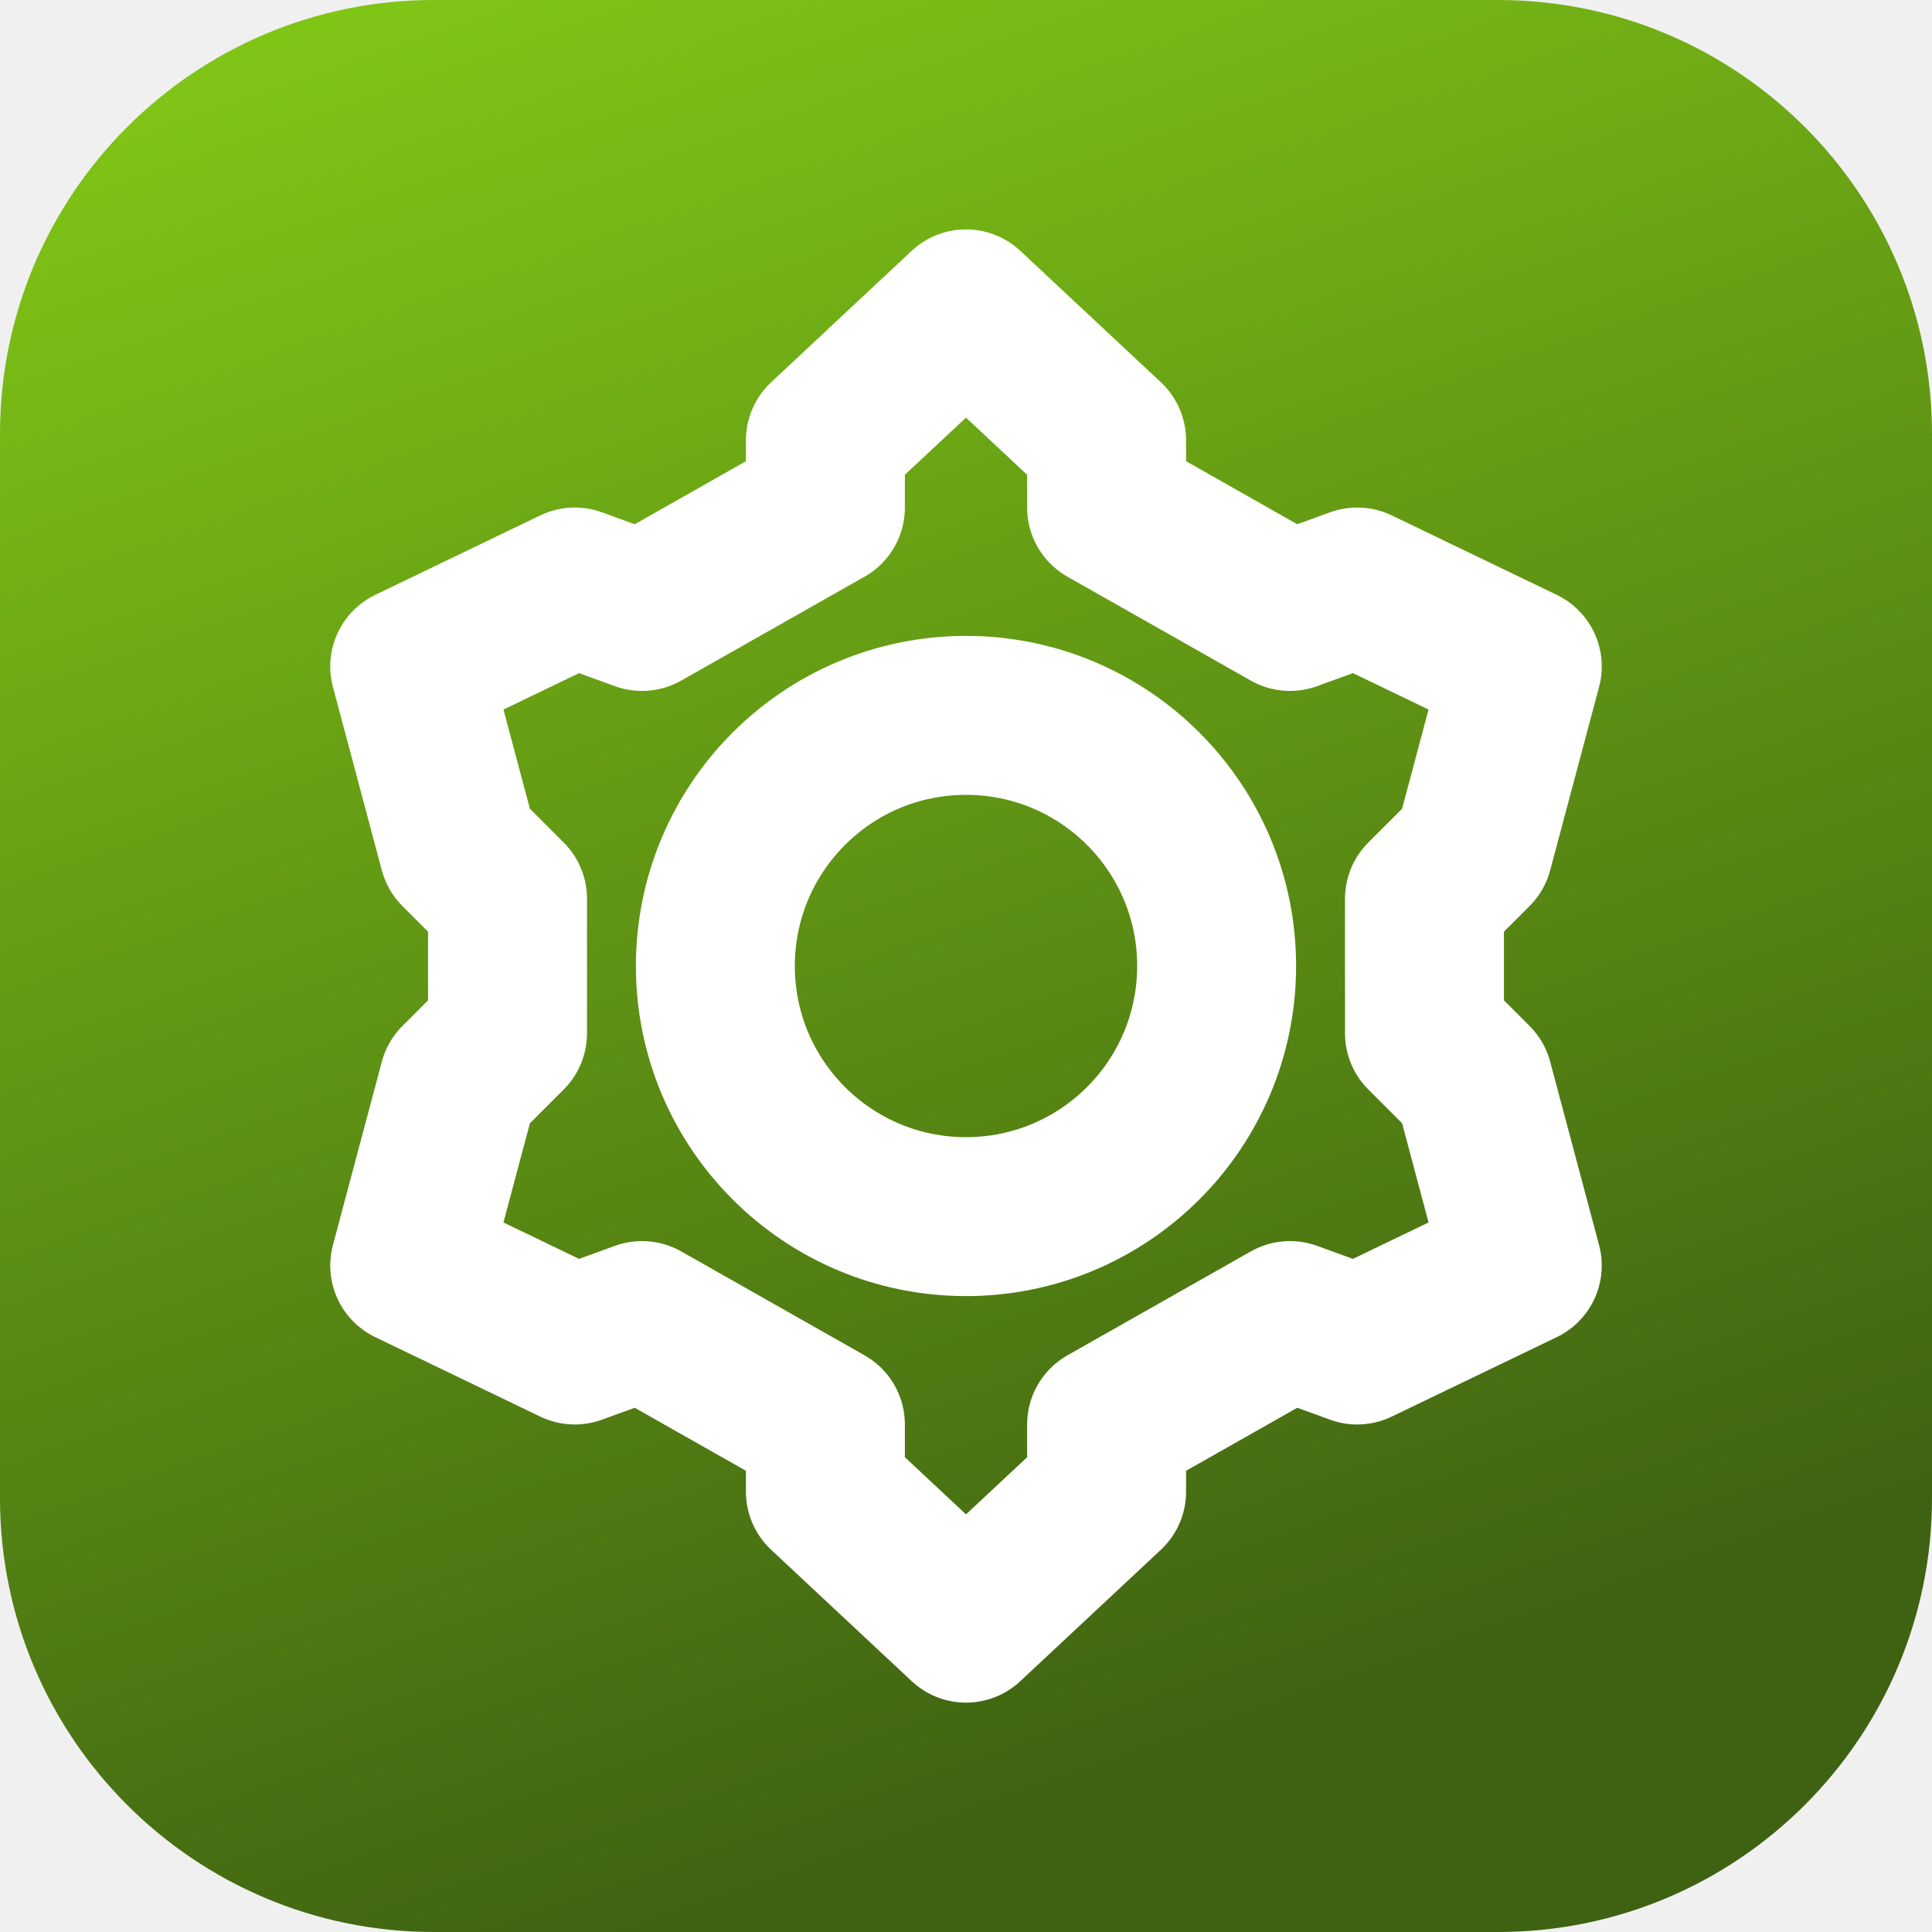
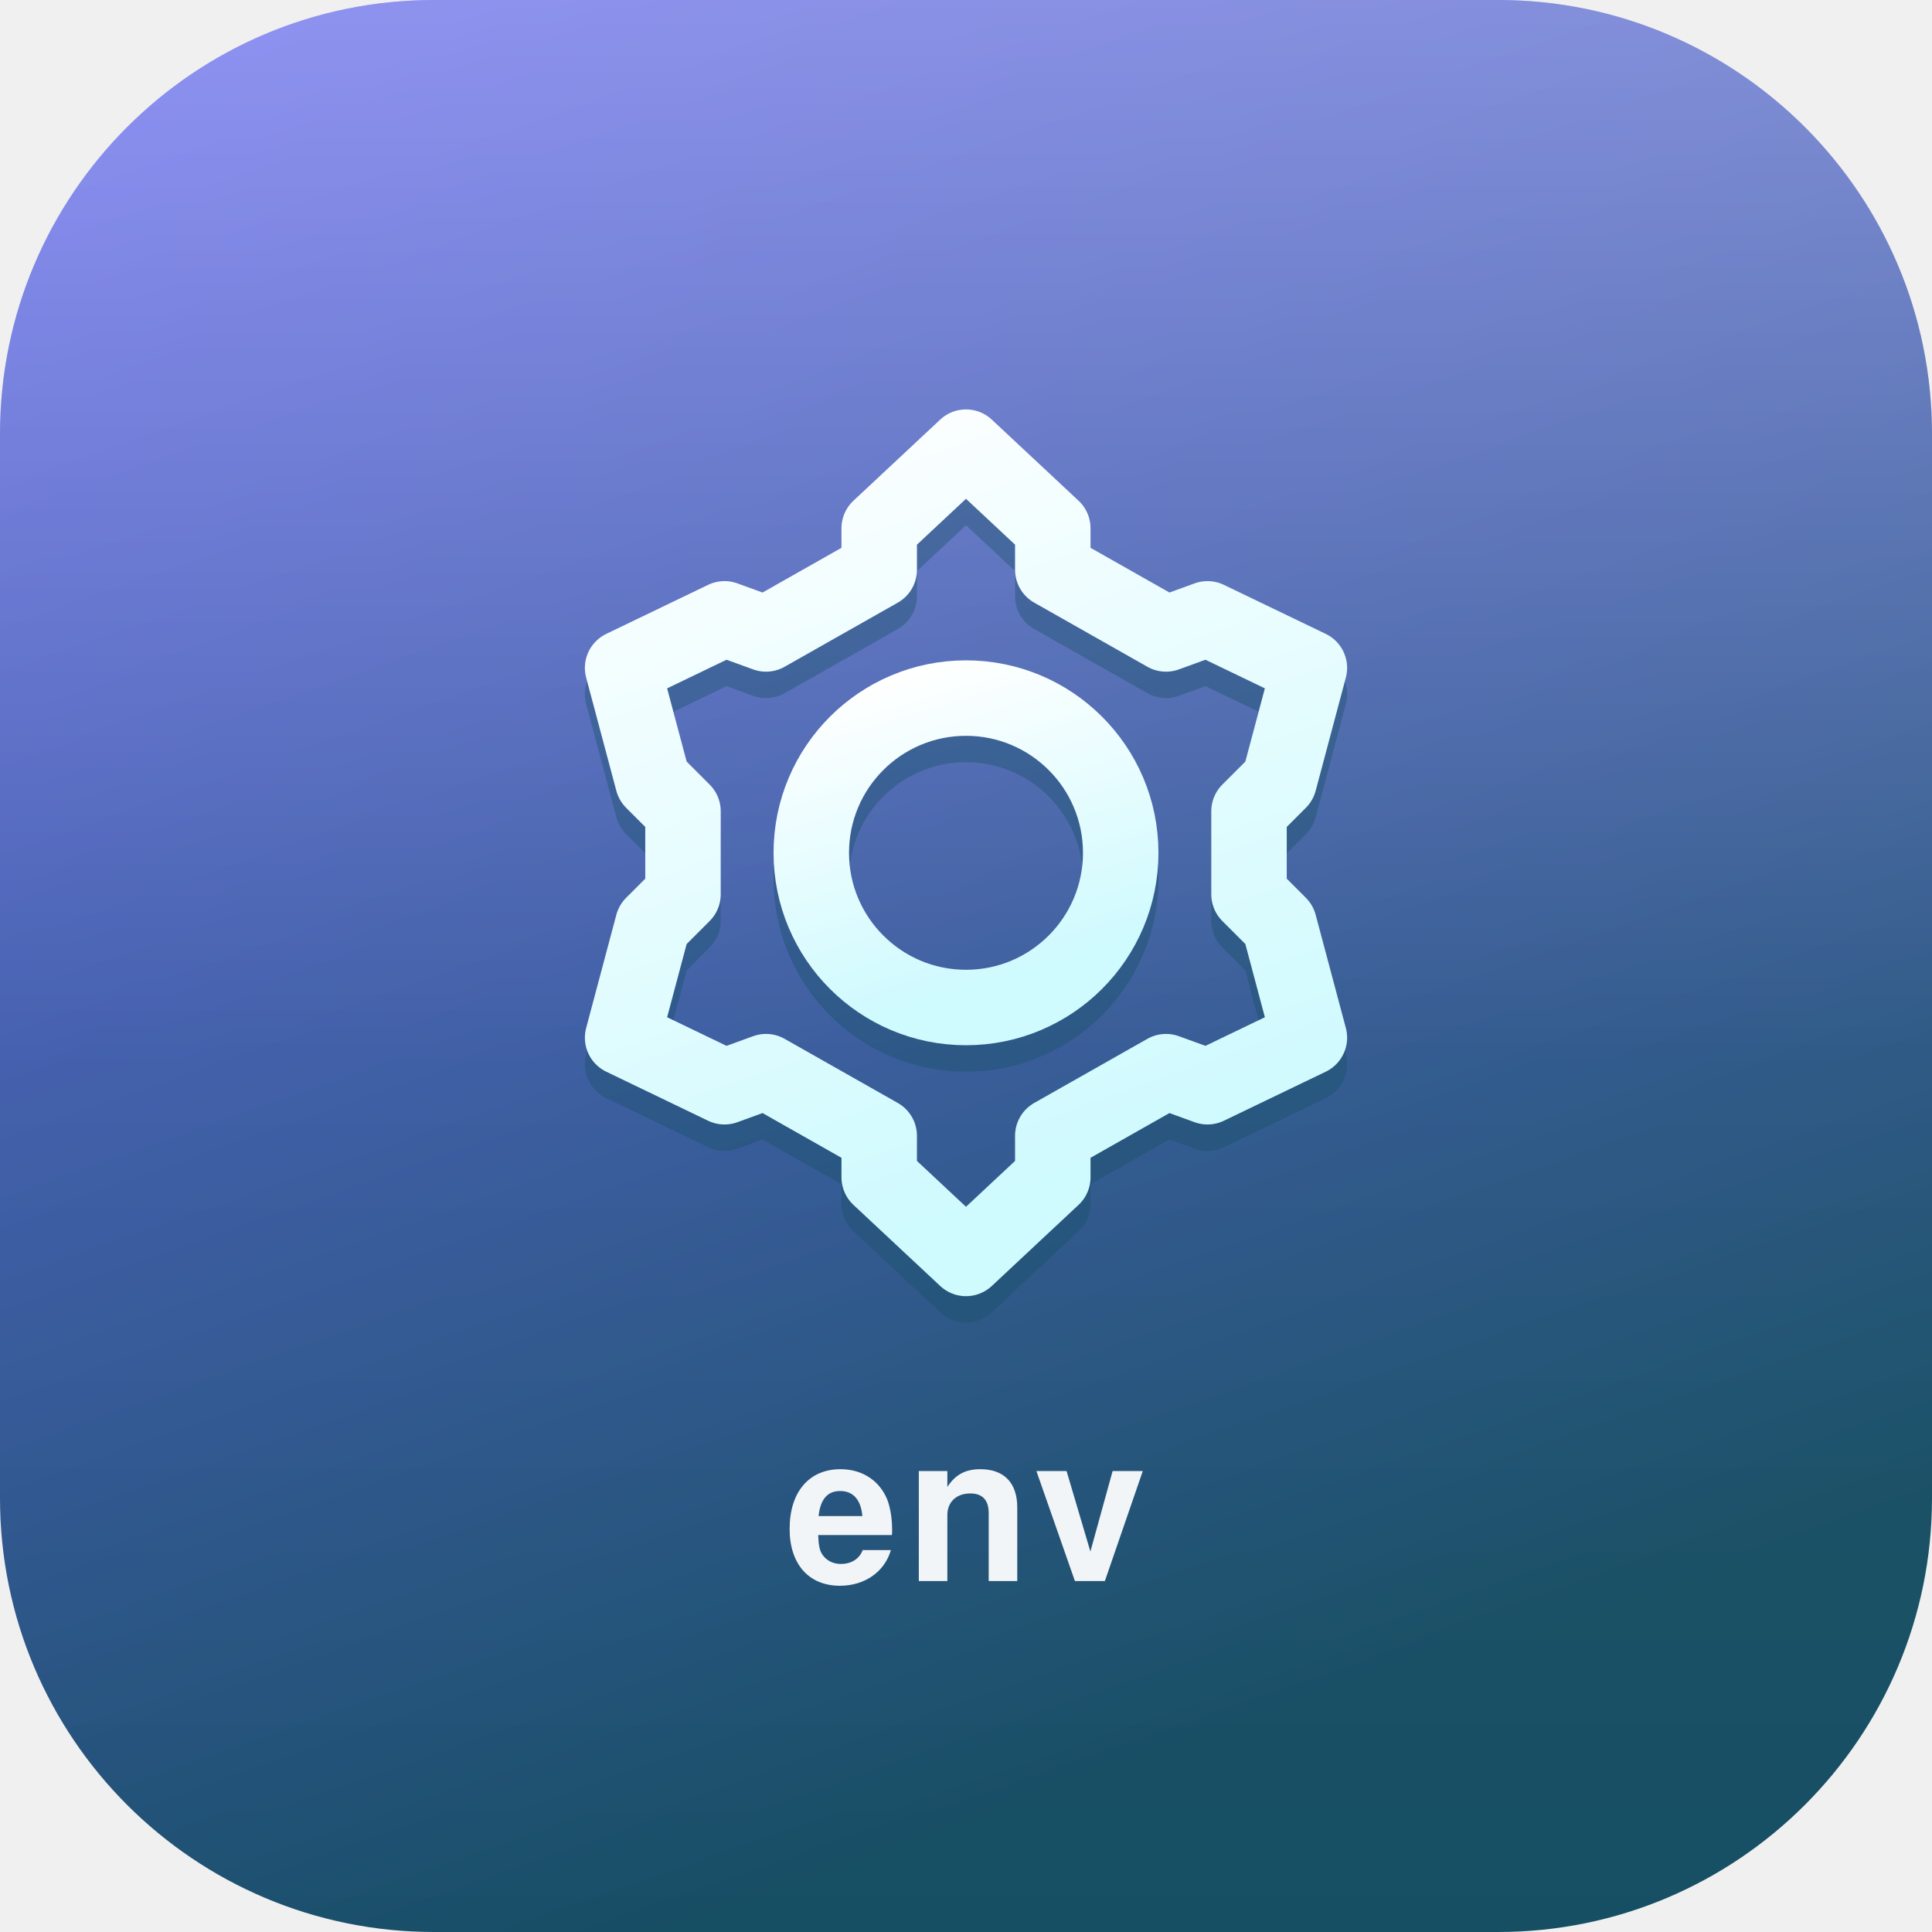
- <svg xmlns="http://www.w3.org/2000/svg" width="256" height="256" viewBox="0 0 1024 1024">
+ <svg xmlns="http://www.w3.org/2000/svg" width="1024" height="1024" viewBox="0 0 1024 1024">
  <defs>
    <linearGradient id="bg" x1="0" y1="0" x2="0.35" y2="1">
-       <stop offset="0" stop-color="#84CC16" />
-       <stop offset="1" stop-color="#3F6212" />
+       <stop offset="0" stop-color="#6366F1" />
+       <stop offset="1" stop-color="#164E63" />
+     </linearGradient>
+     <linearGradient id="sheen" x1="0" y1="0" x2="0" y2="1">
+       <stop offset="0" stop-color="#FFFFFF" stop-opacity="0.30" />
+       <stop offset="0.55" stop-color="#FFFFFF" stop-opacity="0.04" />
+       <stop offset="1" stop-color="#FFFFFF" stop-opacity="0" />
+     </linearGradient>
+     <linearGradient id="ink" x1="0" y1="0" x2="0.3" y2="1">
+       <stop offset="0" stop-color="#FFFFFF" />
+       <stop offset="1" stop-color="#CFFAFE" />
    </linearGradient>
  </defs>
  <rect width="1024" height="1024" rx="230" fill="url(#bg)" />
-   <g transform="translate(512,512) scale(1.62)" fill="none" stroke="#FFFFFF" stroke-width="52" stroke-linecap="round" stroke-linejoin="round">
-     <circle cx="0" cy="0" r="82" />
-     <path d="M0,-215 L46,-172 L46,-150 L106,-116 L128,-124 L182,-98                L166,-38 L150,-22 L150,22 L166,38 L182,98 L128,124 L106,116                L46,150 L46,172 L0,215 L-46,172 L-46,150 L-106,116 L-128,124                L-182,98 L-166,38 L-150,22 L-150,-22 L-166,-38 L-182,-98                L-128,-124 L-106,-116 L-46,-150 L-46,-172 Z" />
+   <rect width="1024" height="1024" rx="230" fill="url(#sheen)" />
+   <g transform="translate(512,452)" fill="none" stroke-width="40" stroke-linecap="round" stroke-linejoin="round">
+     <g stroke="#164E63" opacity="0.38" transform="translate(0,14)">
+       <circle cx="0" cy="0" r="82" />
+       <path d="M0,-215 L46,-172 L46,-150 L106,-116 L128,-124 L182,-98                L166,-38 L150,-22 L150,22 L166,38 L182,98 L128,124 L106,116                L46,150 L46,172 L0,215 L-46,172 L-46,150 L-106,116 L-128,124                L-182,98 L-166,38 L-150,22 L-150,-22 L-166,-38 L-182,-98                L-128,-124 L-106,-116 L-46,-150 L-46,-172 Z" />
+     </g>
+     <g stroke="url(#ink)">
+       <circle cx="0" cy="0" r="82" />
+       <path d="M0,-215 L46,-172 L46,-150 L106,-116 L128,-124 L182,-98                L166,-38 L150,-22 L150,22 L166,38 L182,98 L128,124 L106,116                L46,150 L46,172 L0,215 L-46,172 L-46,150 L-106,116 L-128,124                L-182,98 L-166,38 L-150,22 L-150,-22 L-166,-38 L-182,-98                L-128,-124 L-106,-116 L-46,-150 L-46,-172 Z" />
+     </g>
  </g>
+   <text x="512" y="838" text-anchor="middle" font-family="Helvetica Neue, Helvetica, Arial, sans-serif" font-size="108" font-weight="600" letter-spacing="4" fill="#FFFFFF" fill-opacity="0.94">env</text>
</svg>
